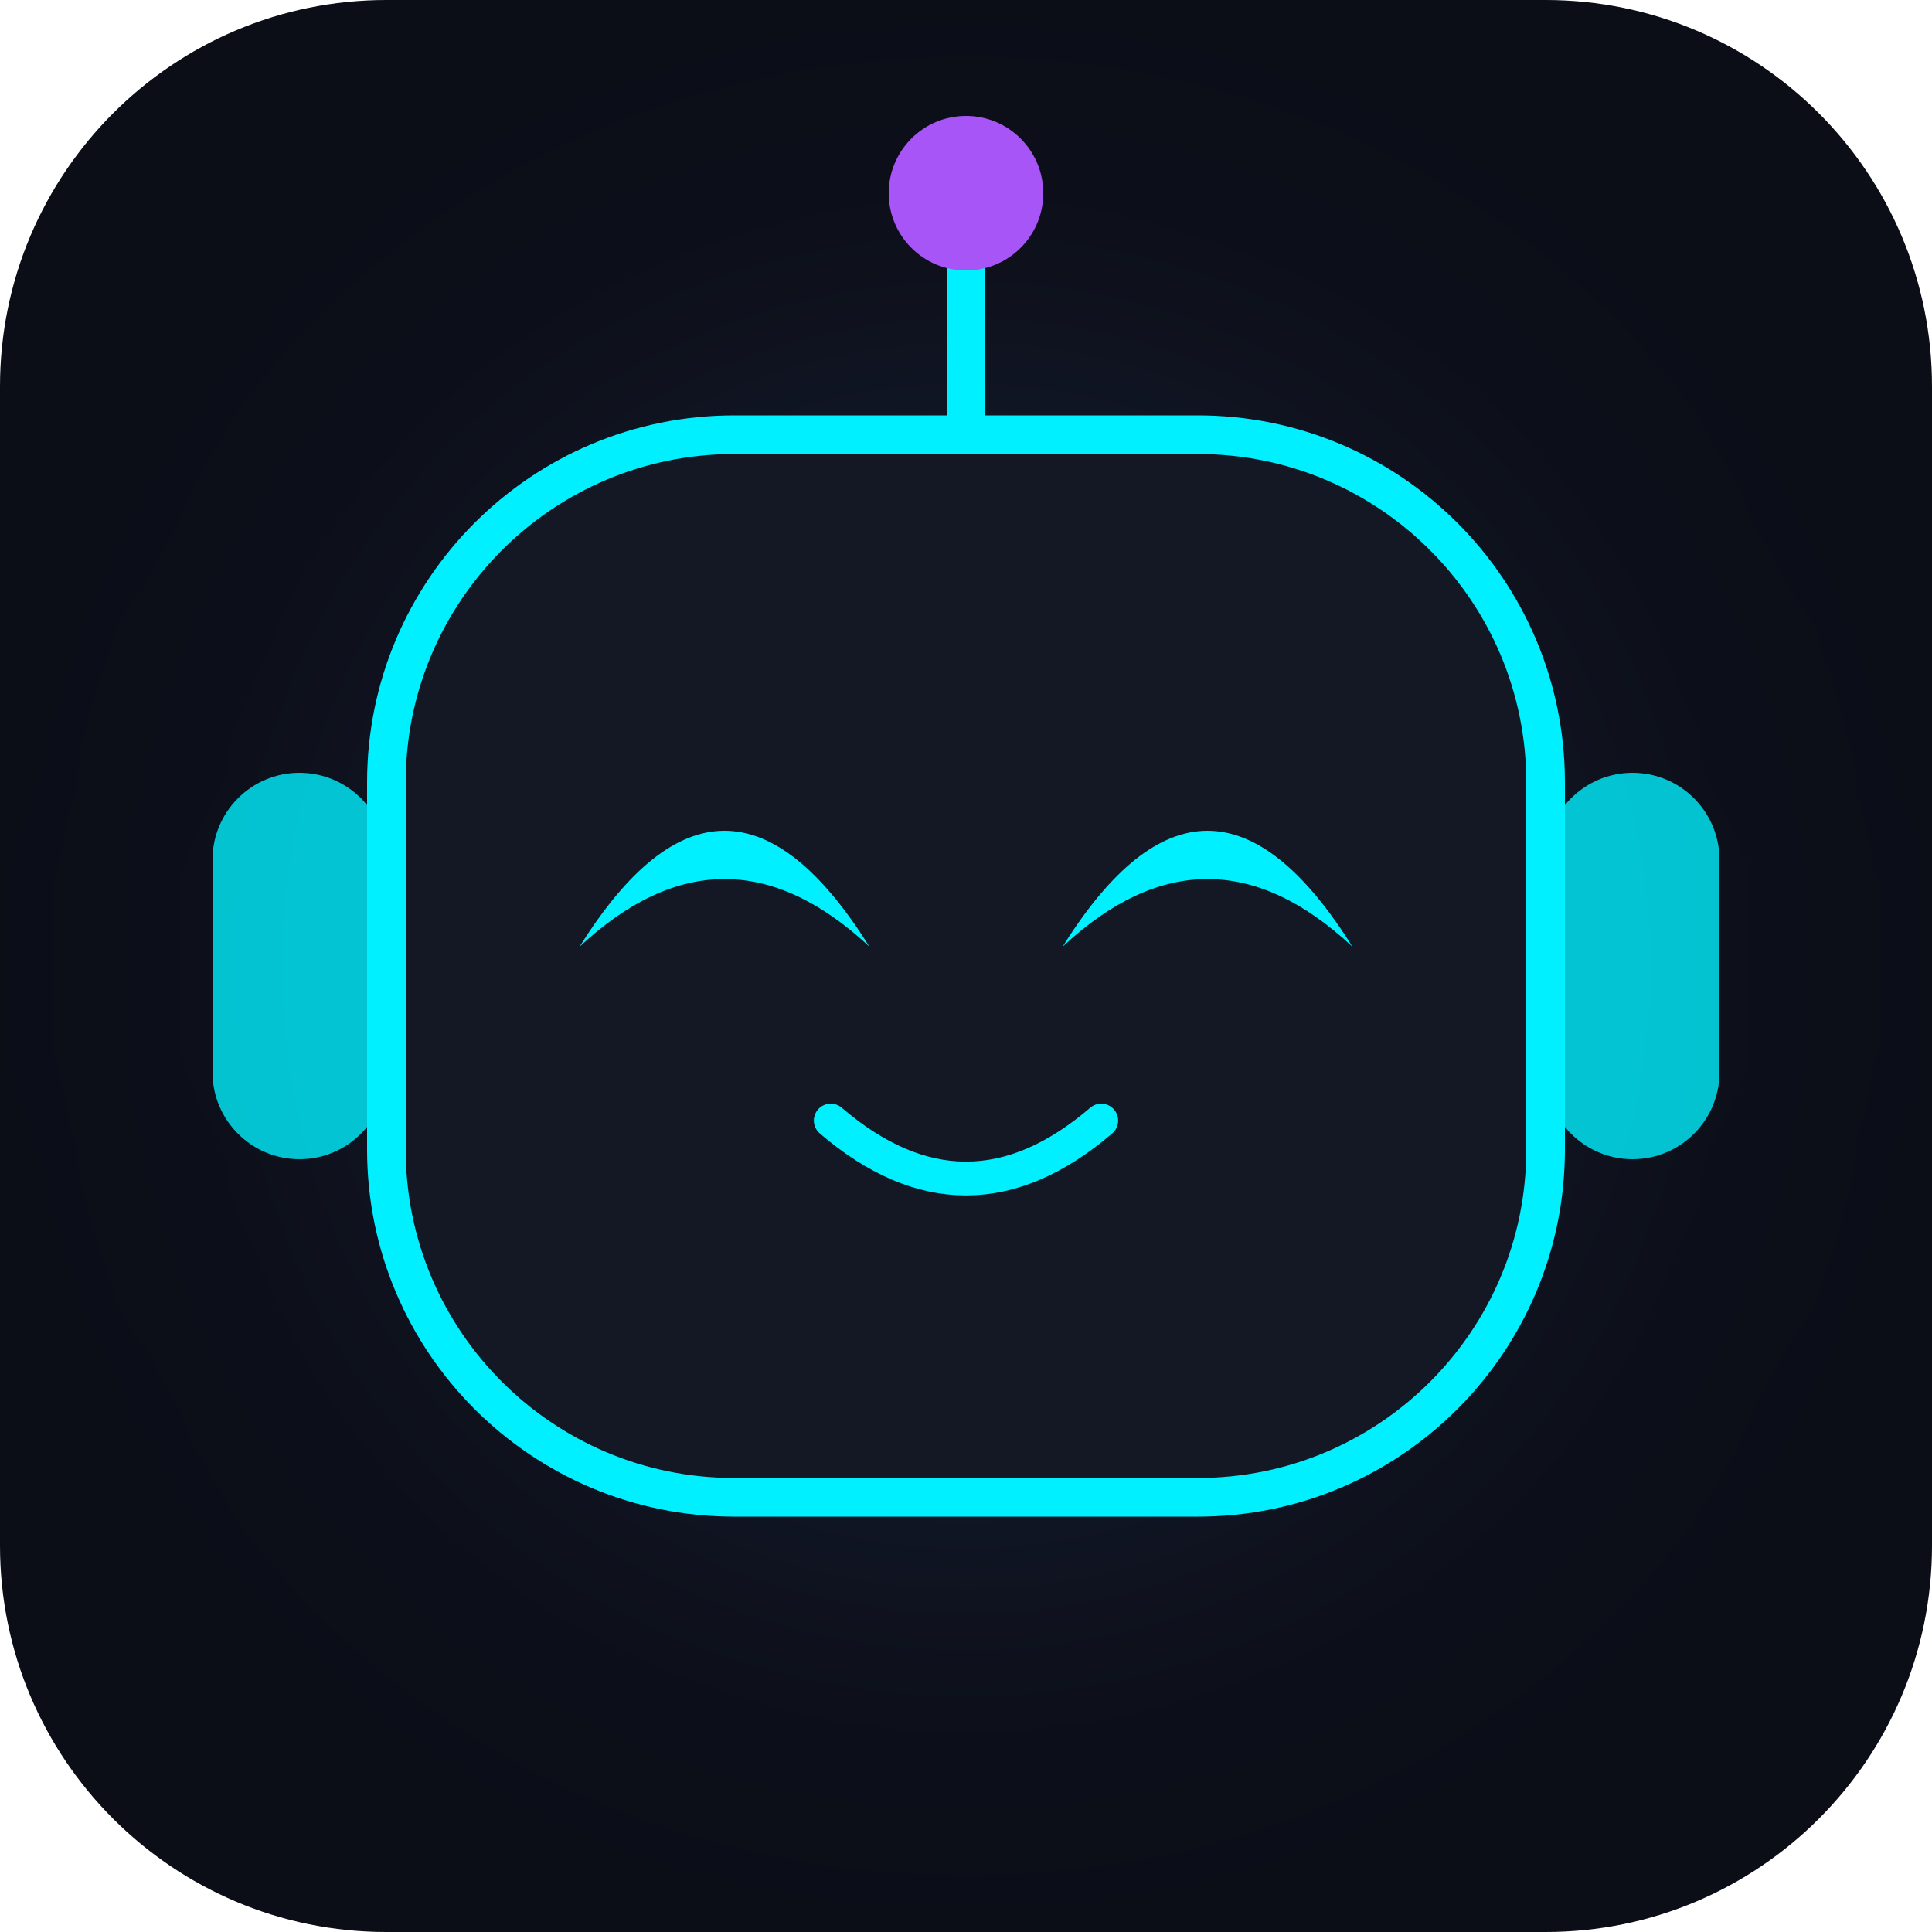
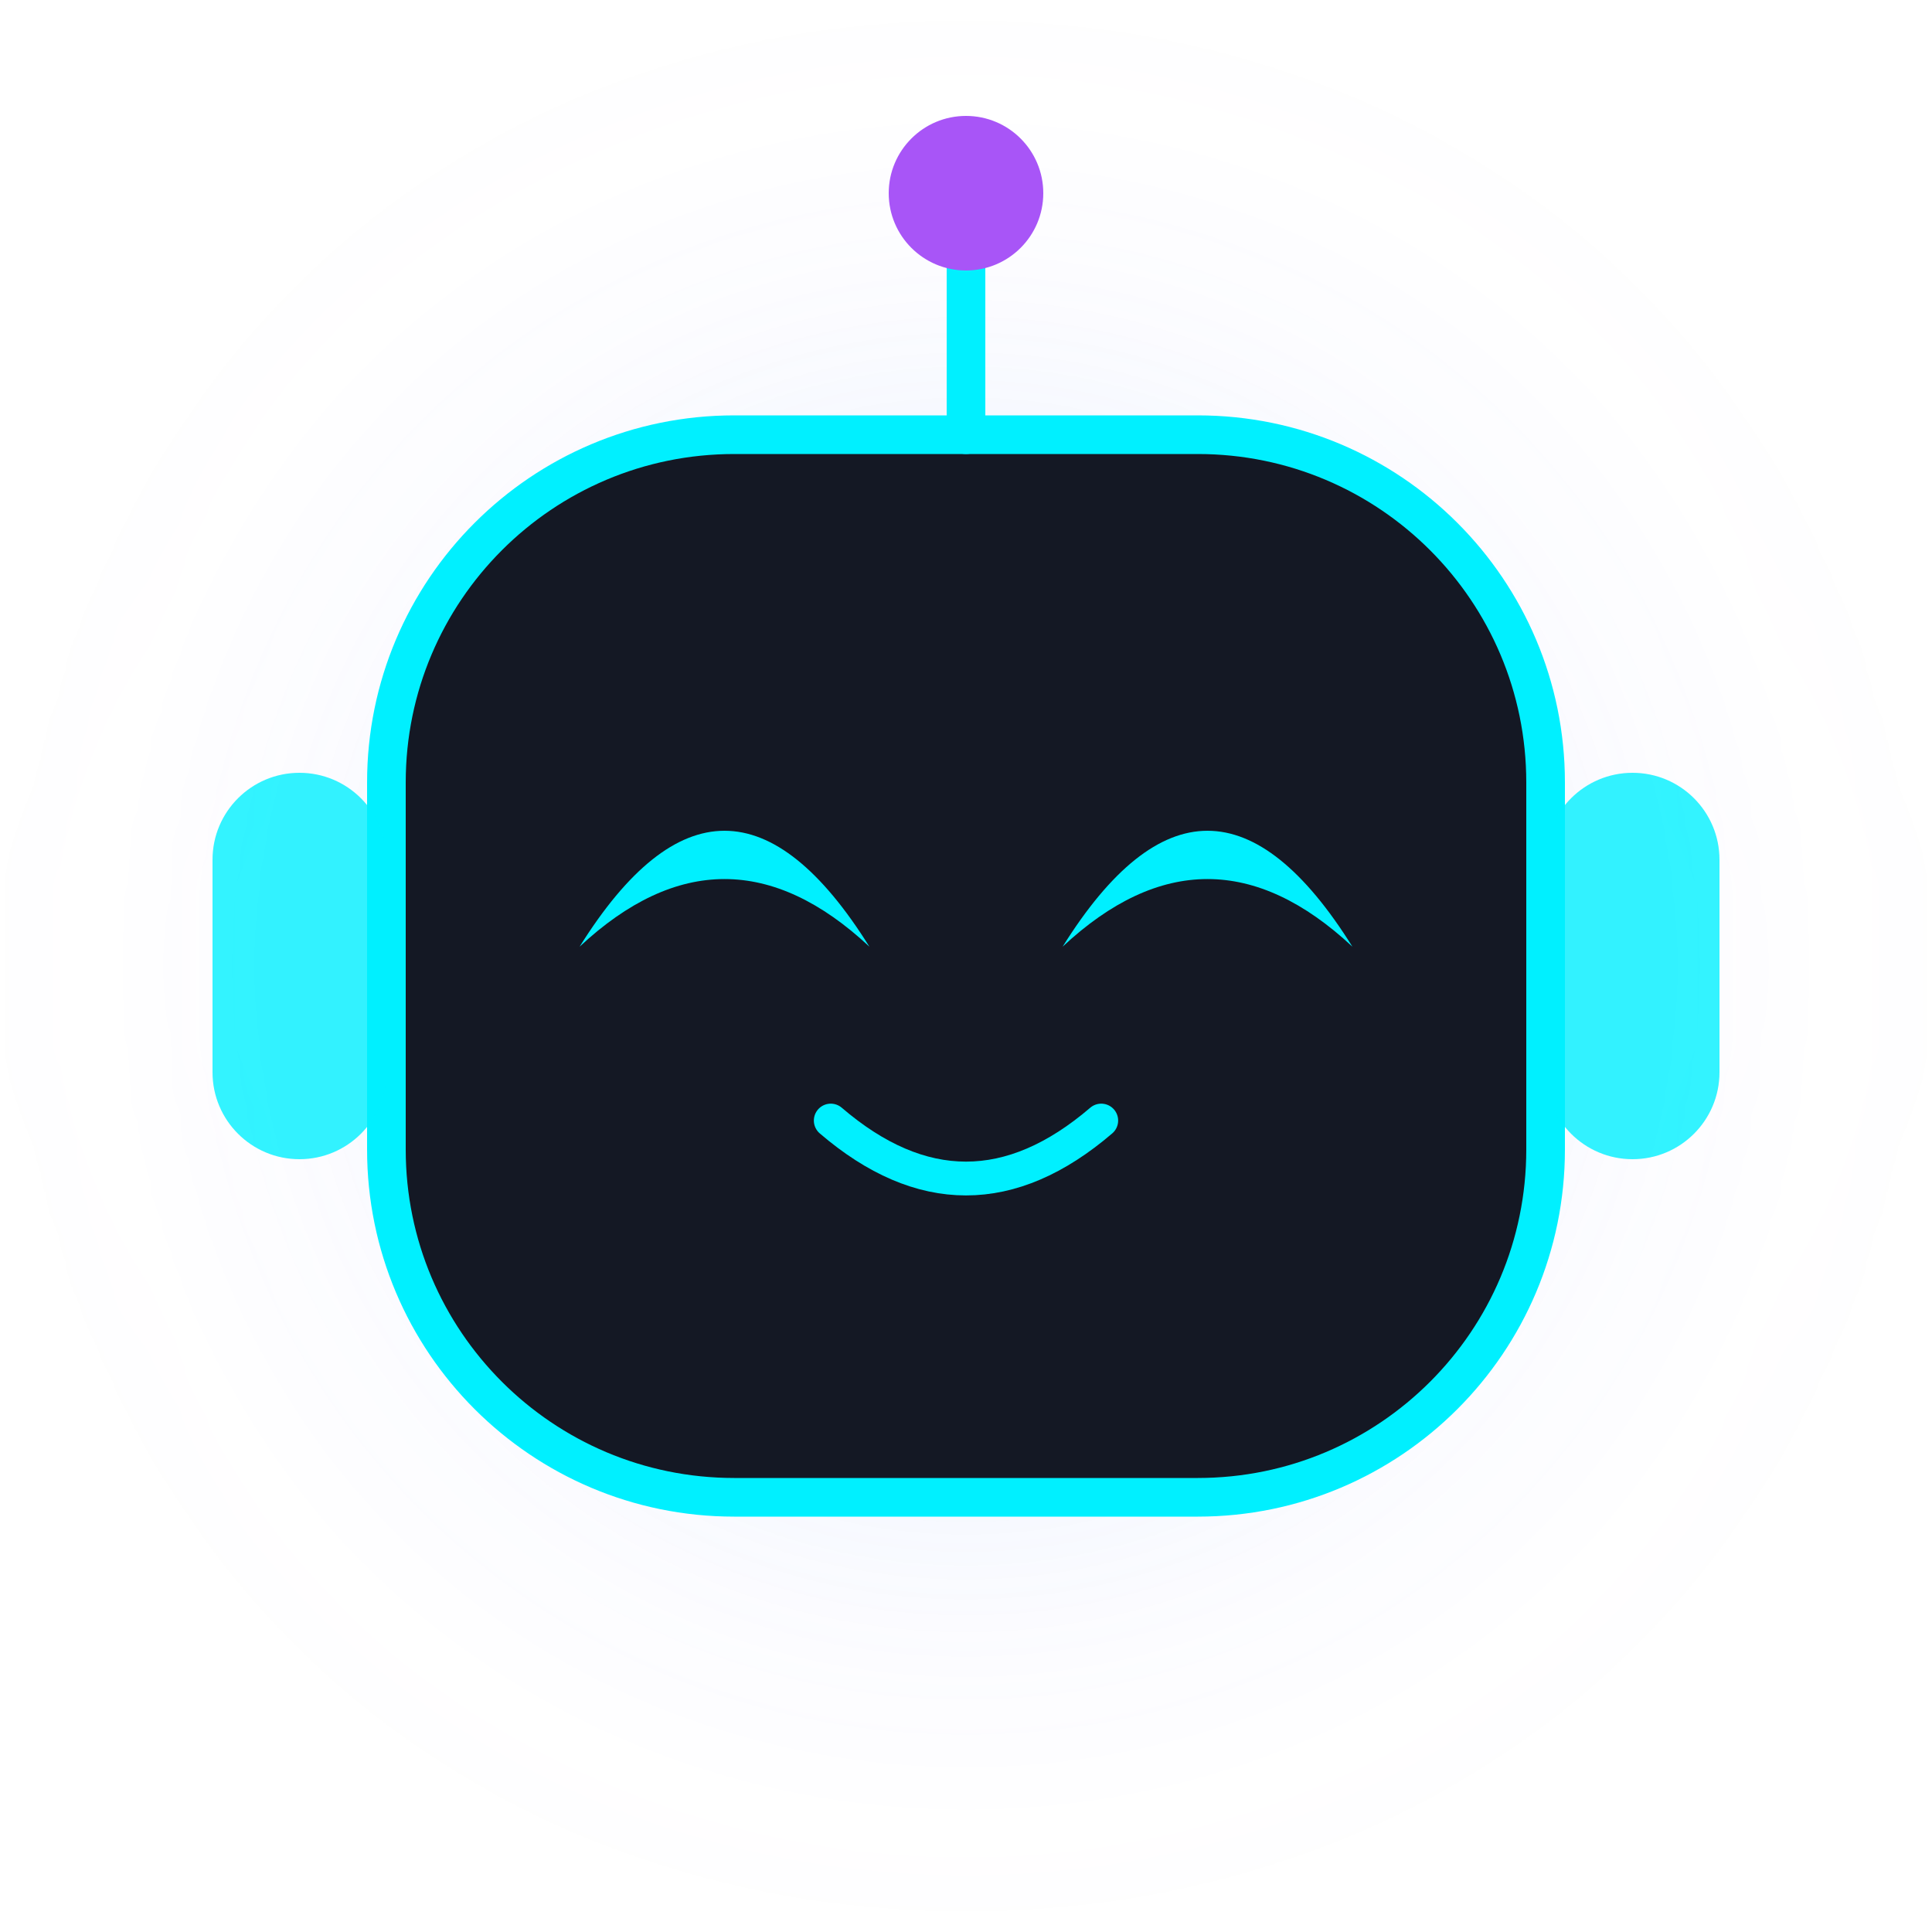
<svg xmlns="http://www.w3.org/2000/svg" viewBox="0 0 200 200" fill="none">
-   <rect width="200" height="200" rx="40" fill="#0b0e17" />
  <circle cx="100" cy="100" r="70" fill="url(#cyanGlow)" opacity="0.3" filter="blur(20px)" />
  <rect x="40" y="45" width="120" height="110" rx="36" fill="#141824" stroke="#00f0ff" stroke-width="4" />
  <rect x="22" y="80" width="18" height="40" rx="9" fill="#00f0ff" opacity="0.8" />
  <rect x="160" y="80" width="18" height="40" rx="9" fill="#00f0ff" opacity="0.8" />
  <line x1="100" y1="45" x2="100" y2="25" stroke="#00f0ff" stroke-width="4" stroke-linecap="round" />
  <circle cx="100" cy="20" r="8" fill="#a855f7" />
  <path d="M 60 98 Q 75 74 90 98 Q 75 84 60 98" fill="#00f0ff" />
  <path d="M 110 98 Q 125 74 140 98 Q 125 84 110 98" fill="#00f0ff" />
  <path d="M 86 116 Q 100 128 114 116" stroke="#00f0ff" stroke-width="3.5" stroke-linecap="round" fill="none" />
  <defs>
    <radialGradient id="cyanGlow" cx="0.5" cy="0.5" r="0.5">
      <stop offset="0%" stop-color="#00f0ff" />
      <stop offset="100%" stop-color="#a855f7" stop-opacity="0" />
    </radialGradient>
  </defs>
</svg>
